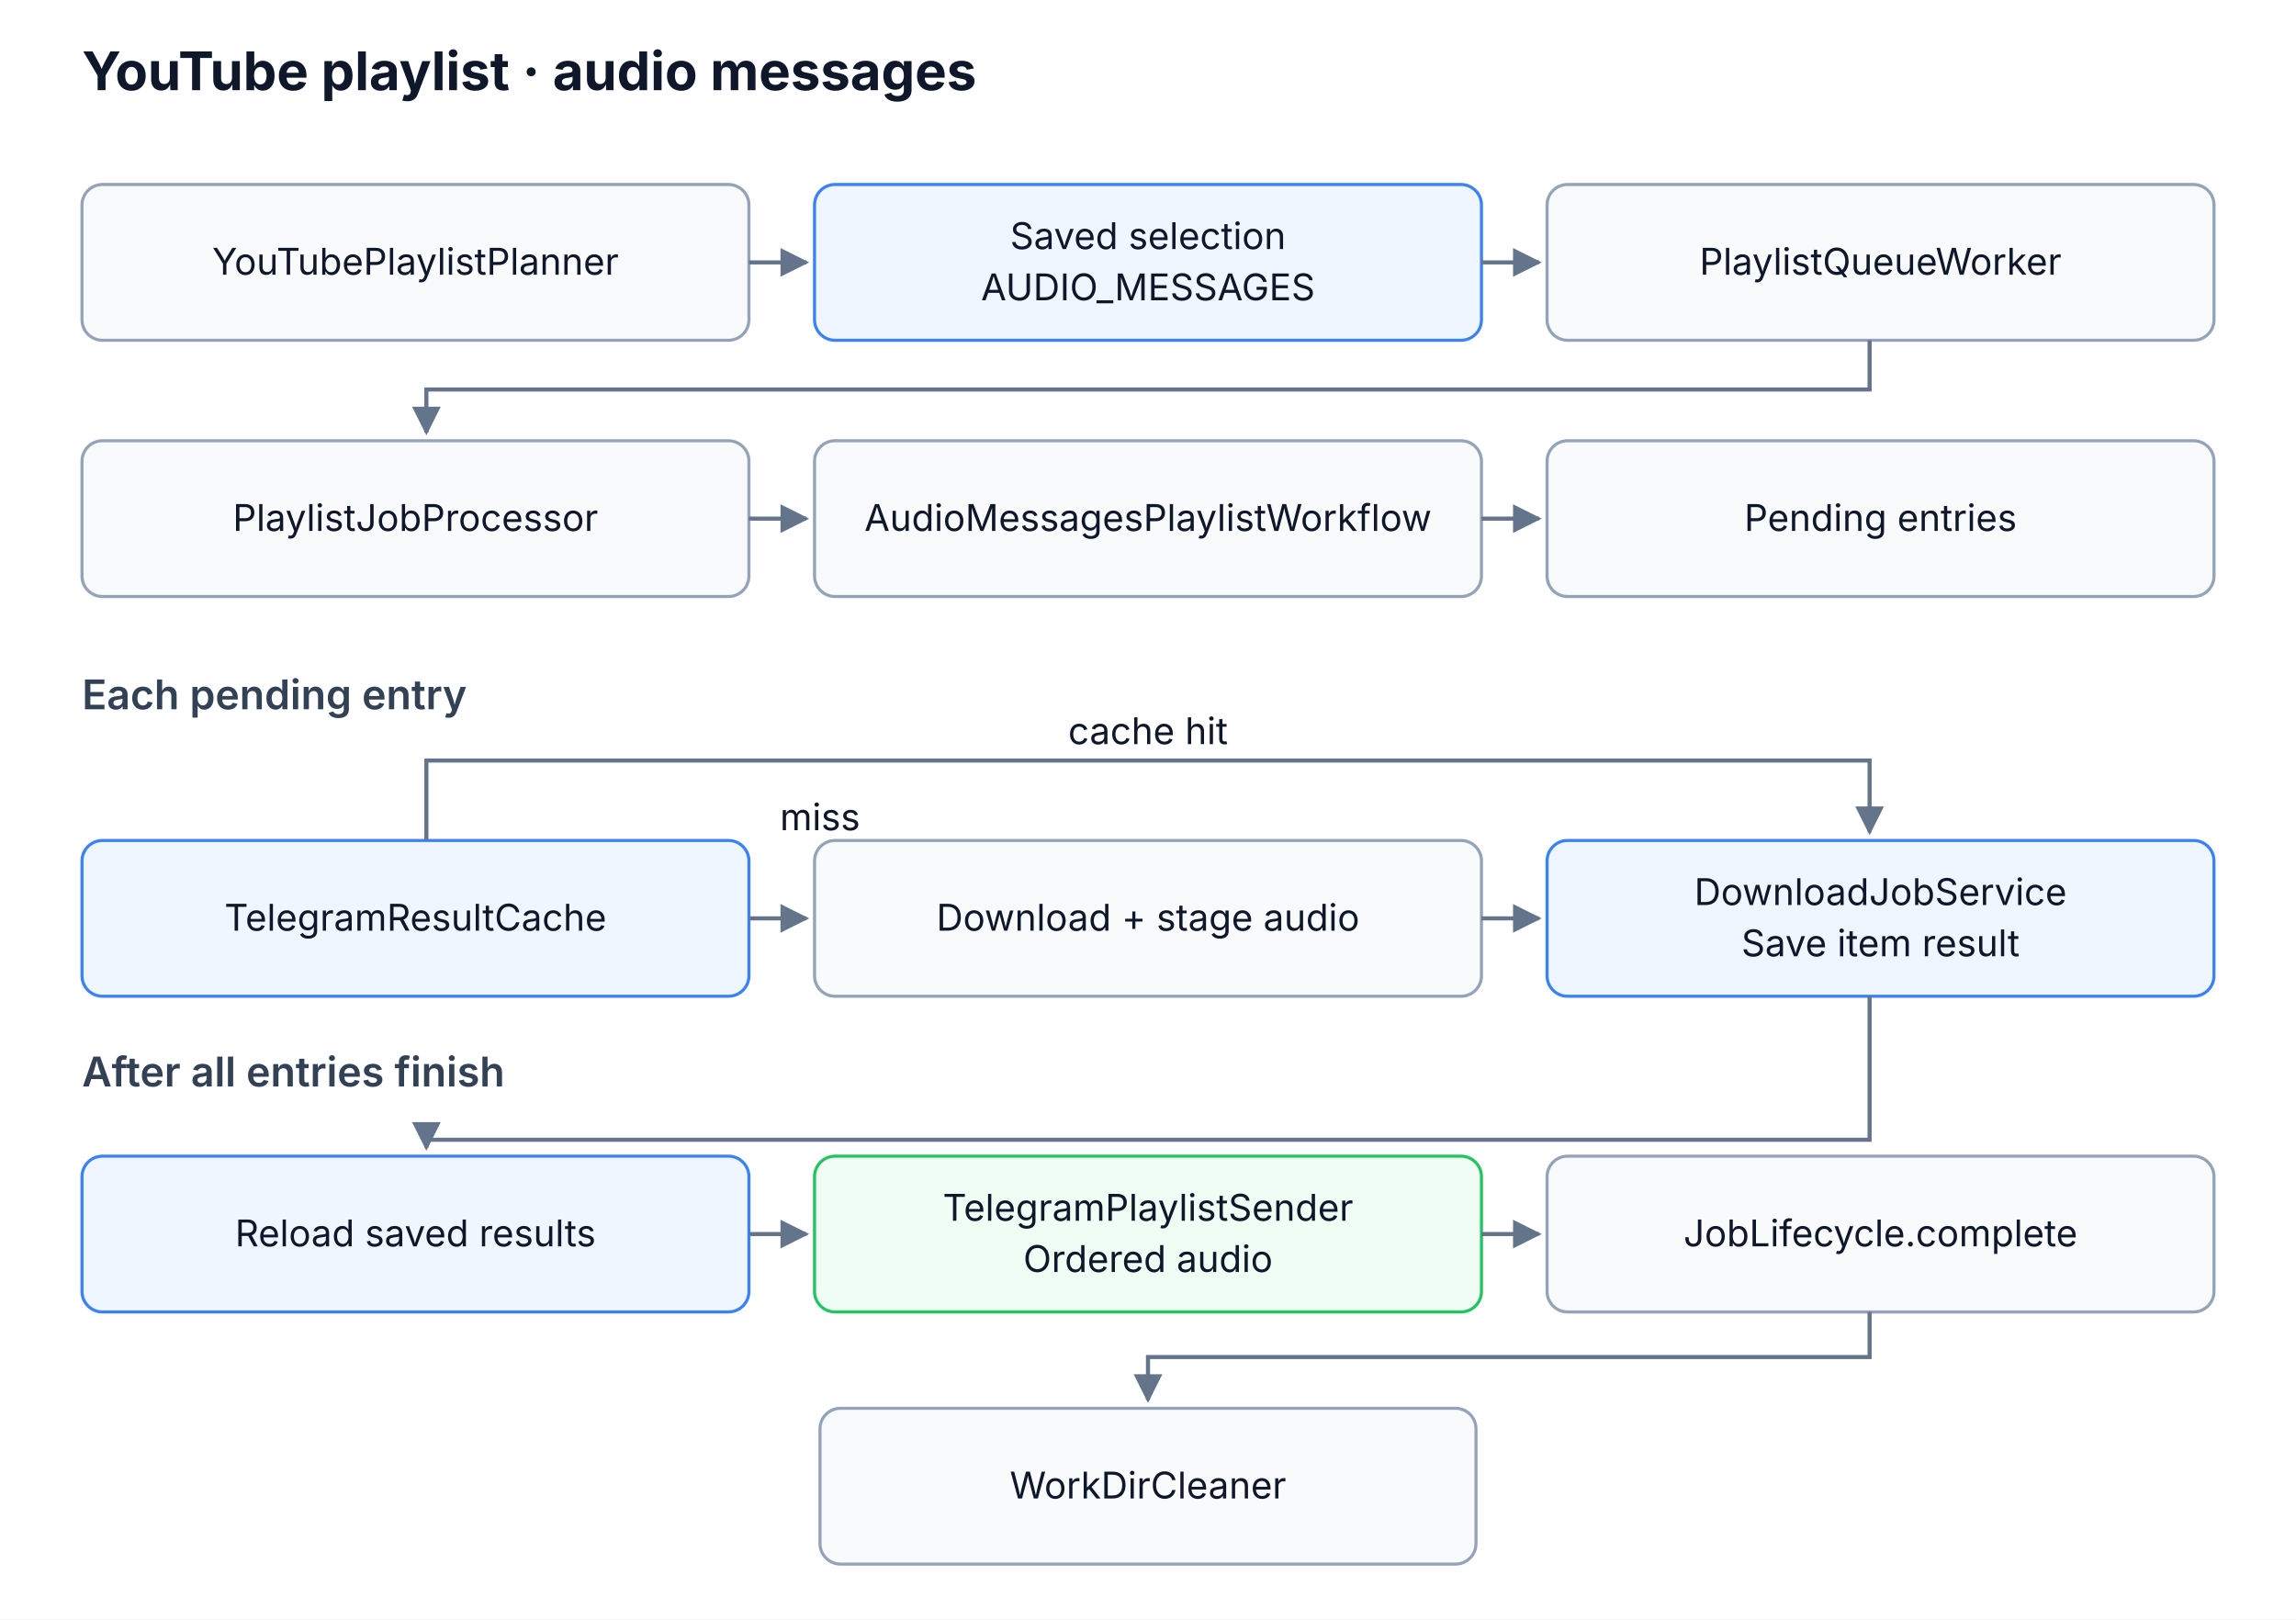
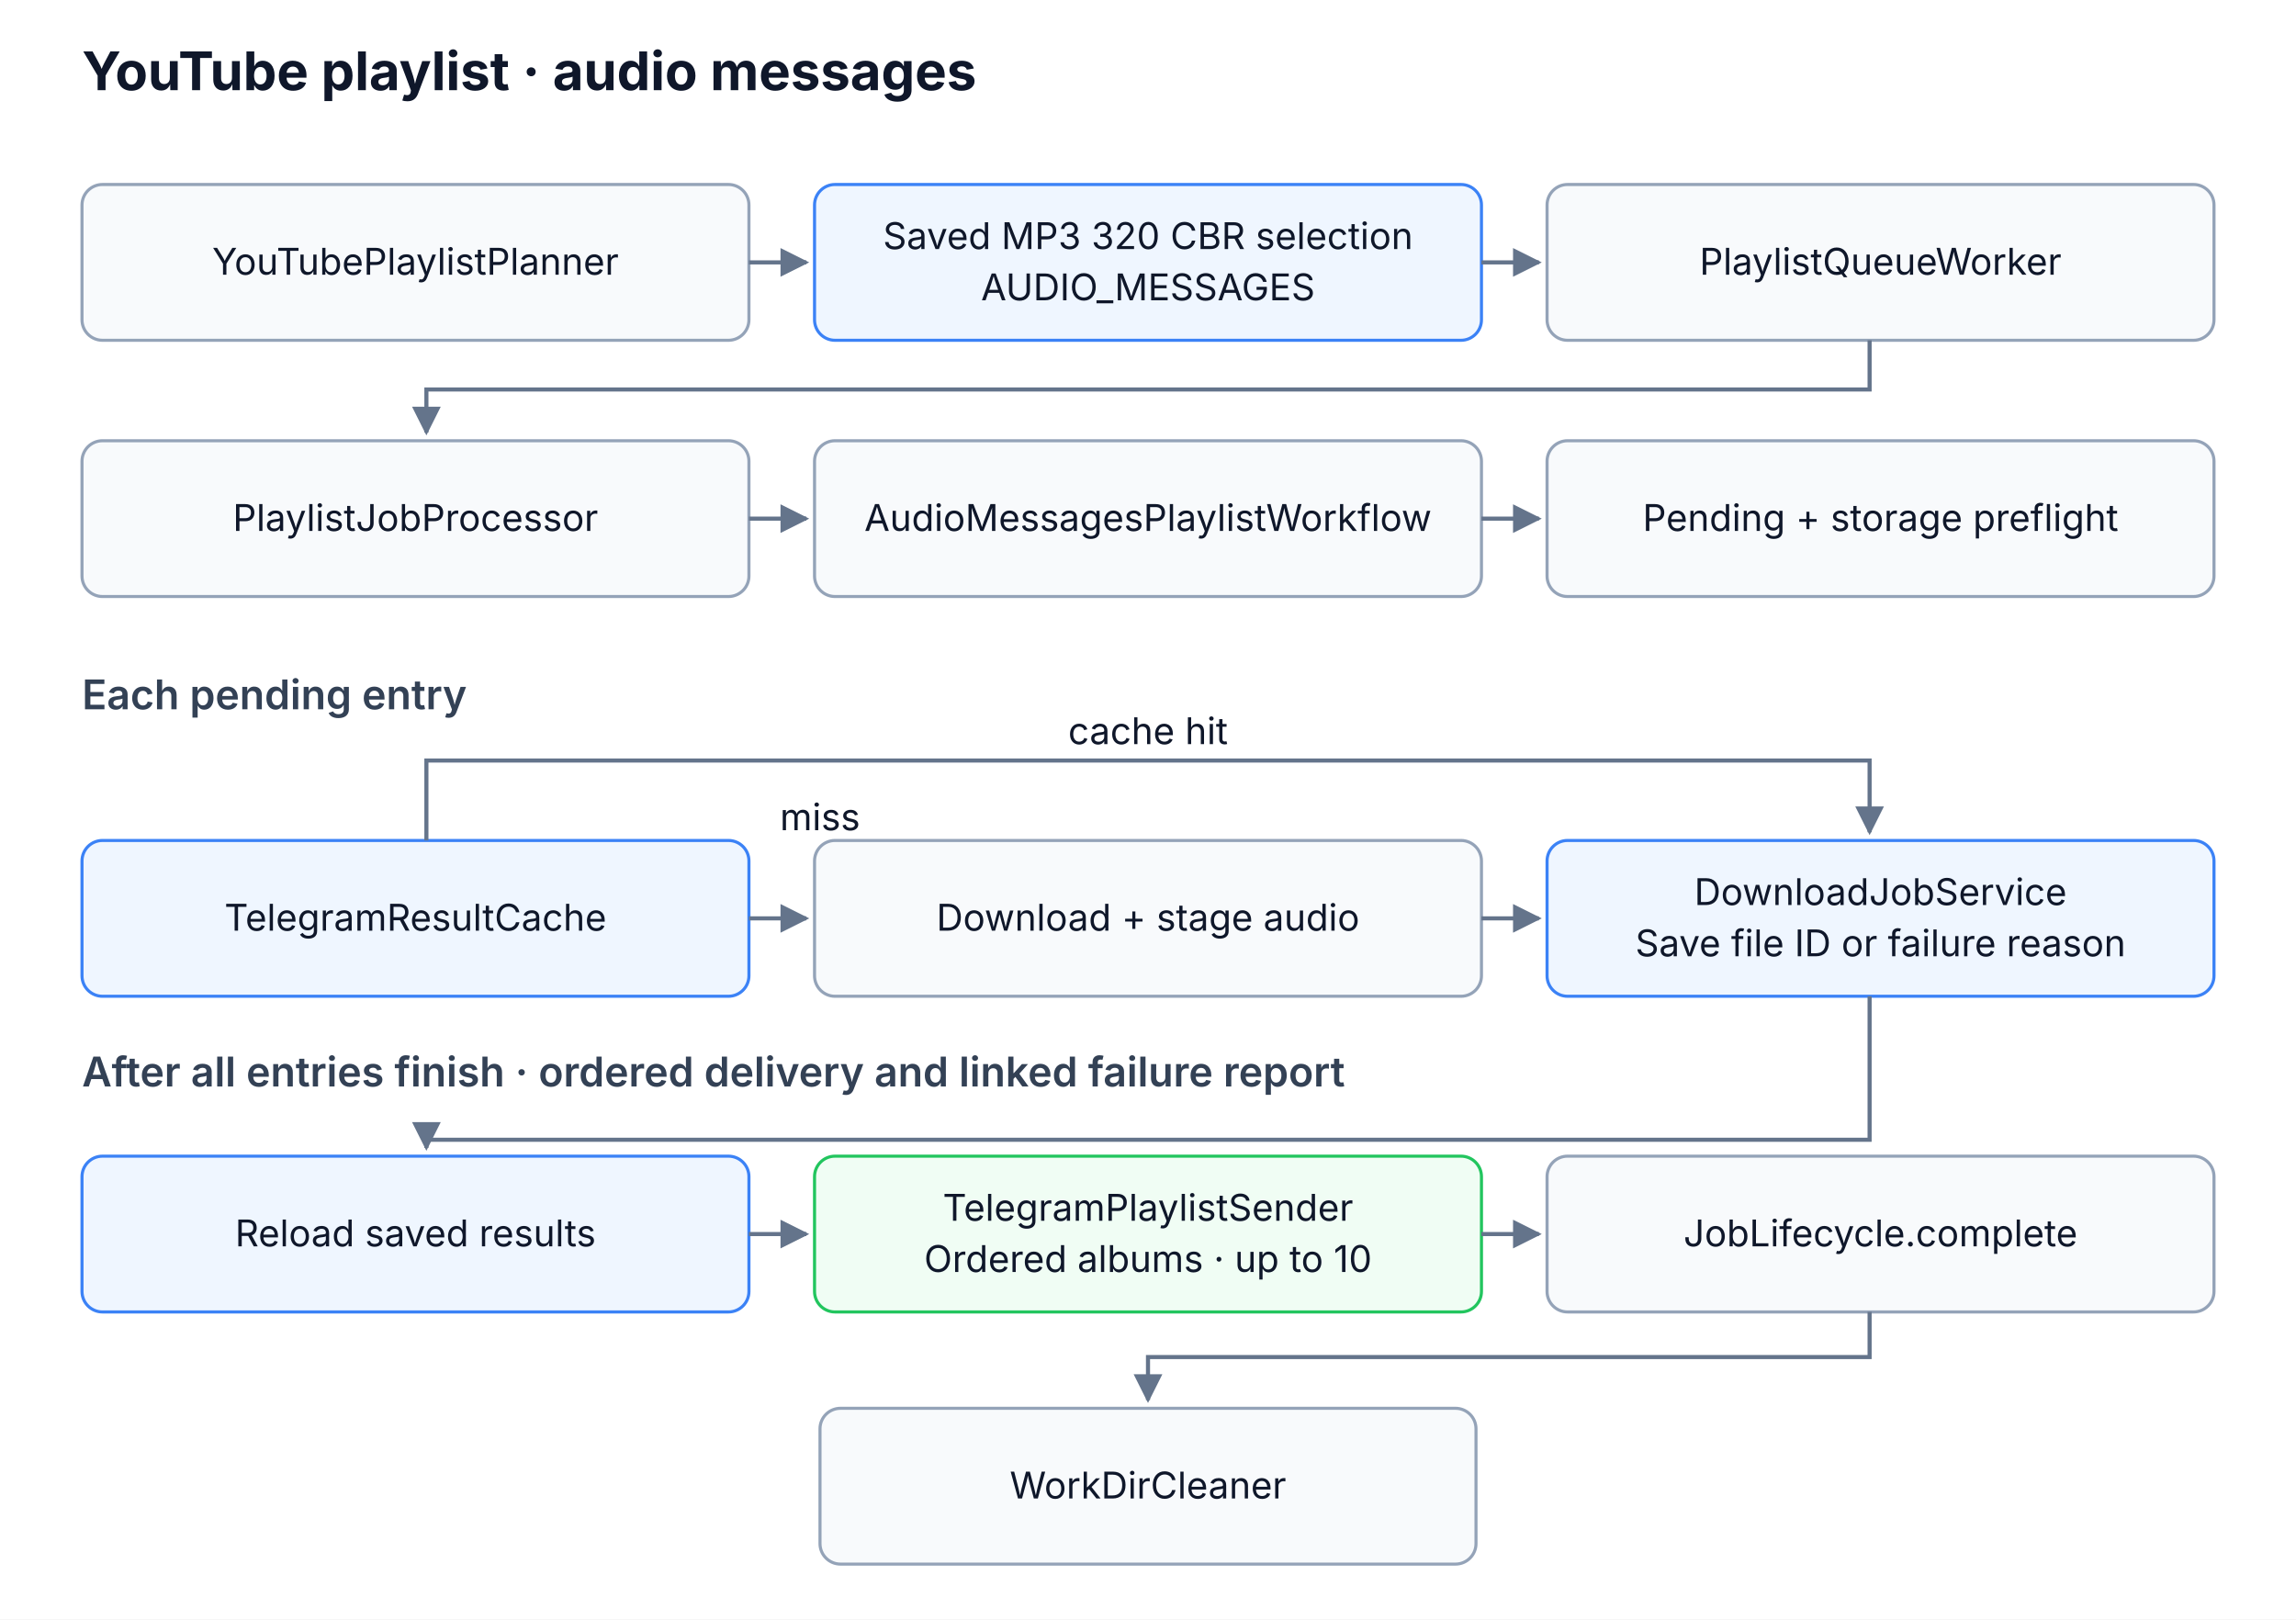
<svg xmlns="http://www.w3.org/2000/svg" width="1120" height="790" viewBox="0 0 1120 790" role="img" aria-labelledby="title description">
  <defs>
    <marker id="arrow" viewBox="0 0 10 10" refX="9" refY="5" markerWidth="7" markerHeight="7" orient="auto">
      <path d="M 0 0 L 10 5 L 0 10 z" fill="#64748b" />
    </marker>
    <style>
      text { font: 18px -apple-system, BlinkMacSystemFont, "Segoe UI", sans-serif; fill: #0f172a; }
      .title { font-size: 26px; font-weight: 700; }
      .stage { font-size: 20px; font-weight: 600; fill: #334155; }
      .box { fill: #f8fafc; stroke: #94a3b8; stroke-width: 1.5; }
      .store { fill: #eff6ff; stroke: #3b82f6; stroke-width: 1.5; }
      .external { fill: #f0fdf4; stroke: #22c55e; stroke-width: 1.5; }
      .arrow { fill: none; stroke: #64748b; stroke-width: 2; marker-end: url(#arrow); }
    </style>
  </defs>
  <rect width="1120" height="790" fill="#ffffff" />
  <text x="40" y="44" class="title">YouTube playlist · audio messages</text>
  <rect x="40.0" y="90" width="325.333" height="76" rx="10" class="box" />
  <text x="202.667" y="134.0" text-anchor="middle">YouTubePlaylistPlanner</text>
  <path d="M 365.333 128 H 393.333" class="arrow" />
  <rect x="397.333" y="90" width="325.333" height="76" rx="10" class="store" />
-   <text x="560.0" y="121.5" text-anchor="middle">Saved selection</text>
+   <text x="560.0" y="121.5" text-anchor="middle">Saved MP3 320 CBR selection</text>
  <text x="560.0" y="146.5" text-anchor="middle">AUDIO_MESSAGES</text>
  <path d="M 722.667 128 H 750.667" class="arrow" />
  <rect x="754.667" y="90" width="325.333" height="76" rx="10" class="box" />
  <text x="917.333" y="134.0" text-anchor="middle">PlaylistQueueWorker</text>
  <path d="M 912 166 V 190 H 208 V 211" class="arrow" />
  <rect x="40.0" y="215" width="325.333" height="76" rx="10" class="box" />
  <text x="202.667" y="259.0" text-anchor="middle">PlaylistJobProcessor</text>
  <path d="M 365.333 253 H 393.333" class="arrow" />
  <rect x="397.333" y="215" width="325.333" height="76" rx="10" class="box" />
  <text x="560.0" y="259.0" text-anchor="middle">AudioMessagesPlaylistWorkflow</text>
  <path d="M 722.667 253 H 750.667" class="arrow" />
  <rect x="754.667" y="215" width="325.333" height="76" rx="10" class="box" />
-   <text x="917.333" y="259.0" text-anchor="middle">Pending entries</text>
+   <text x="917.333" y="259.0" text-anchor="middle">Pending + storage preflight</text>
  <text x="40" y="346" class="stage">Each pending entry</text>
  <rect x="40.0" y="410" width="325.333" height="76" rx="10" class="store" />
  <text x="202.667" y="454.0" text-anchor="middle">TelegramResultCache</text>
  <path d="M 365.333 448 H 393.333" class="arrow" />
  <rect x="397.333" y="410" width="325.333" height="76" rx="10" class="box" />
  <text x="560.0" y="454.0" text-anchor="middle">Download + stage audio</text>
  <path d="M 722.667 448 H 750.667" class="arrow" />
  <rect x="754.667" y="410" width="325.333" height="76" rx="10" class="store" />
  <text x="917.333" y="441.5" text-anchor="middle">DownloadJobService</text>
-   <text x="917.333" y="466.5" text-anchor="middle">Save item result</text>
+   <text x="917.333" y="466.5" text-anchor="middle">Save file ID or failure reason</text>
  <text x="400" y="405" text-anchor="middle">miss</text>
  <path d="M 208 410 V 371 H 912 V 406" class="arrow" />
  <text x="560" y="363" text-anchor="middle">cache hit</text>
  <path d="M 912 486 V 556 H 208 V 560" class="arrow" />
-   <text x="40" y="530" class="stage">After all entries finish</text>
+   <text x="40" y="530" class="stage">After all entries finish · ordered delivery and linked failure report</text>
  <rect x="40.0" y="564" width="325.333" height="76" rx="10" class="store" />
  <text x="202.667" y="608.0" text-anchor="middle">Reload saved results</text>
  <path d="M 365.333 602 H 393.333" class="arrow" />
  <rect x="397.333" y="564" width="325.333" height="76" rx="10" class="external" />
  <text x="560.0" y="595.5" text-anchor="middle">TelegramPlaylistSender</text>
-   <text x="560.0" y="620.5" text-anchor="middle">Ordered audio</text>
+   <text x="560.0" y="620.5" text-anchor="middle">Ordered albums · up to 10</text>
  <path d="M 722.667 602 H 750.667" class="arrow" />
  <rect x="754.667" y="564" width="325.333" height="76" rx="10" class="box" />
  <text x="917.333" y="608.0" text-anchor="middle">JobLifecycle.complete</text>
  <path d="M 912 640 V 662 H 560 V 683" class="arrow" />
  <rect x="400" y="687" width="320" height="76" rx="10" class="box" />
  <text x="560.0" y="731.0" text-anchor="middle">WorkDirCleaner</text>
</svg>
